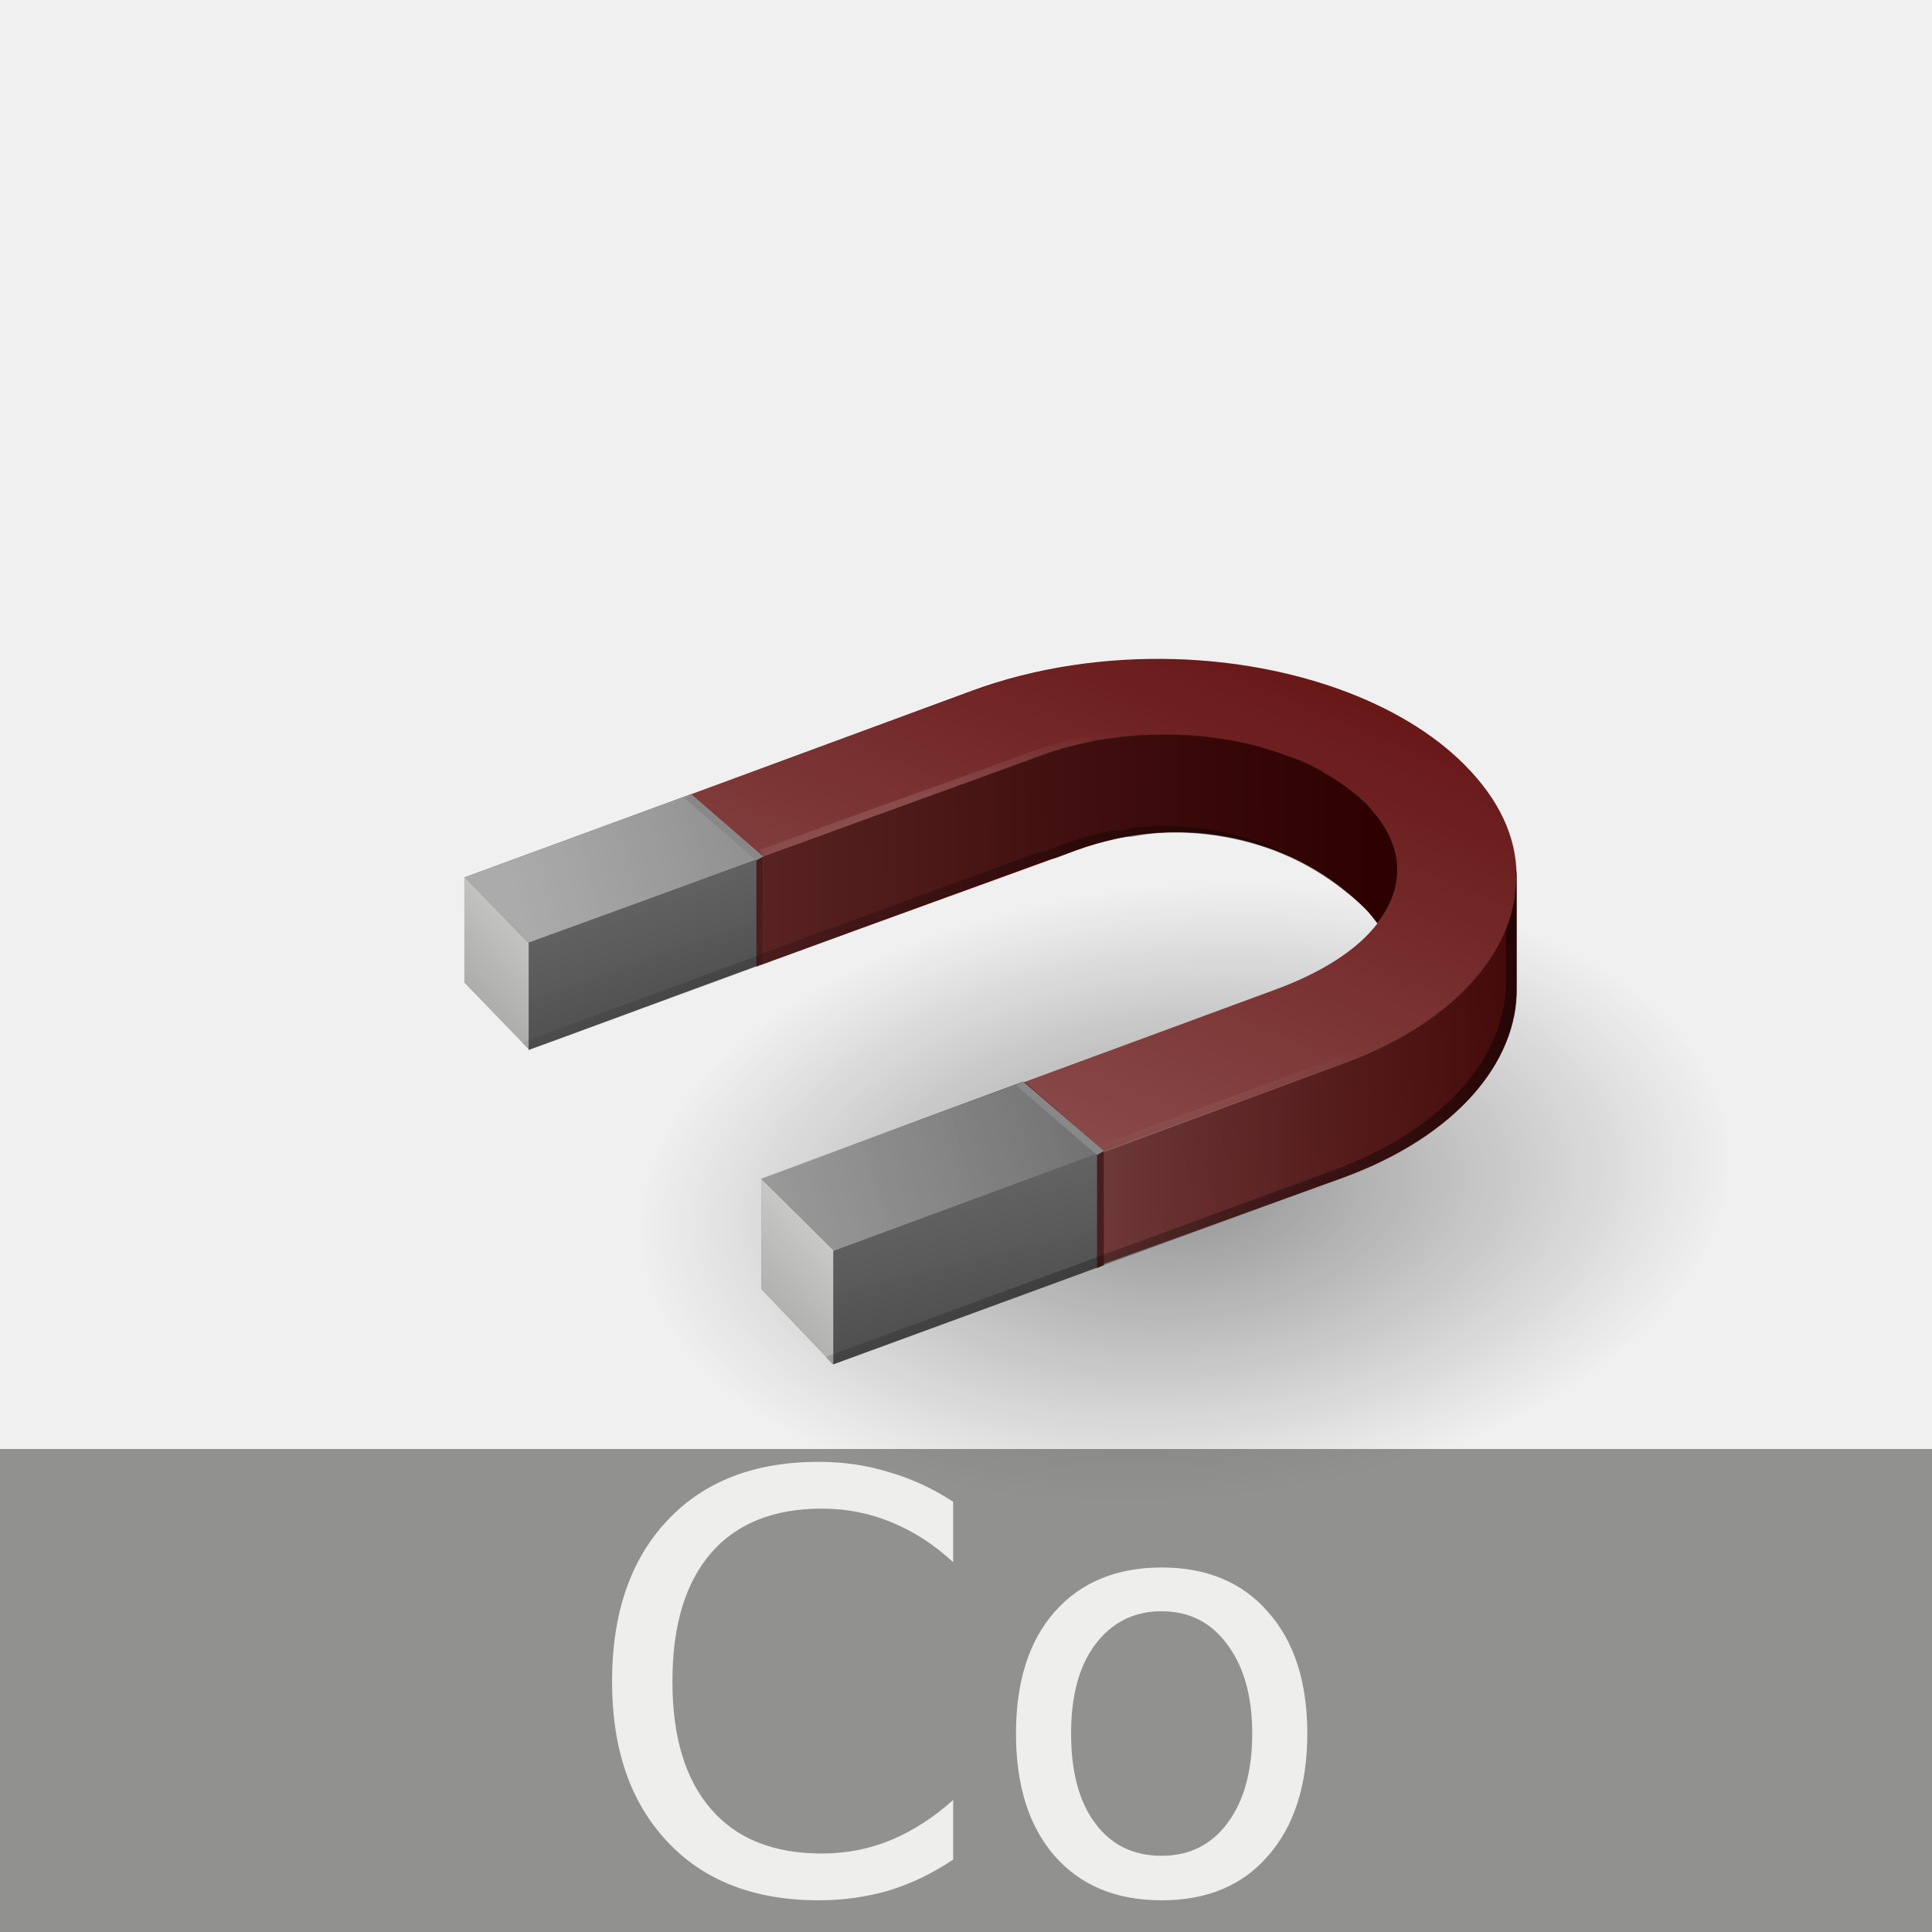
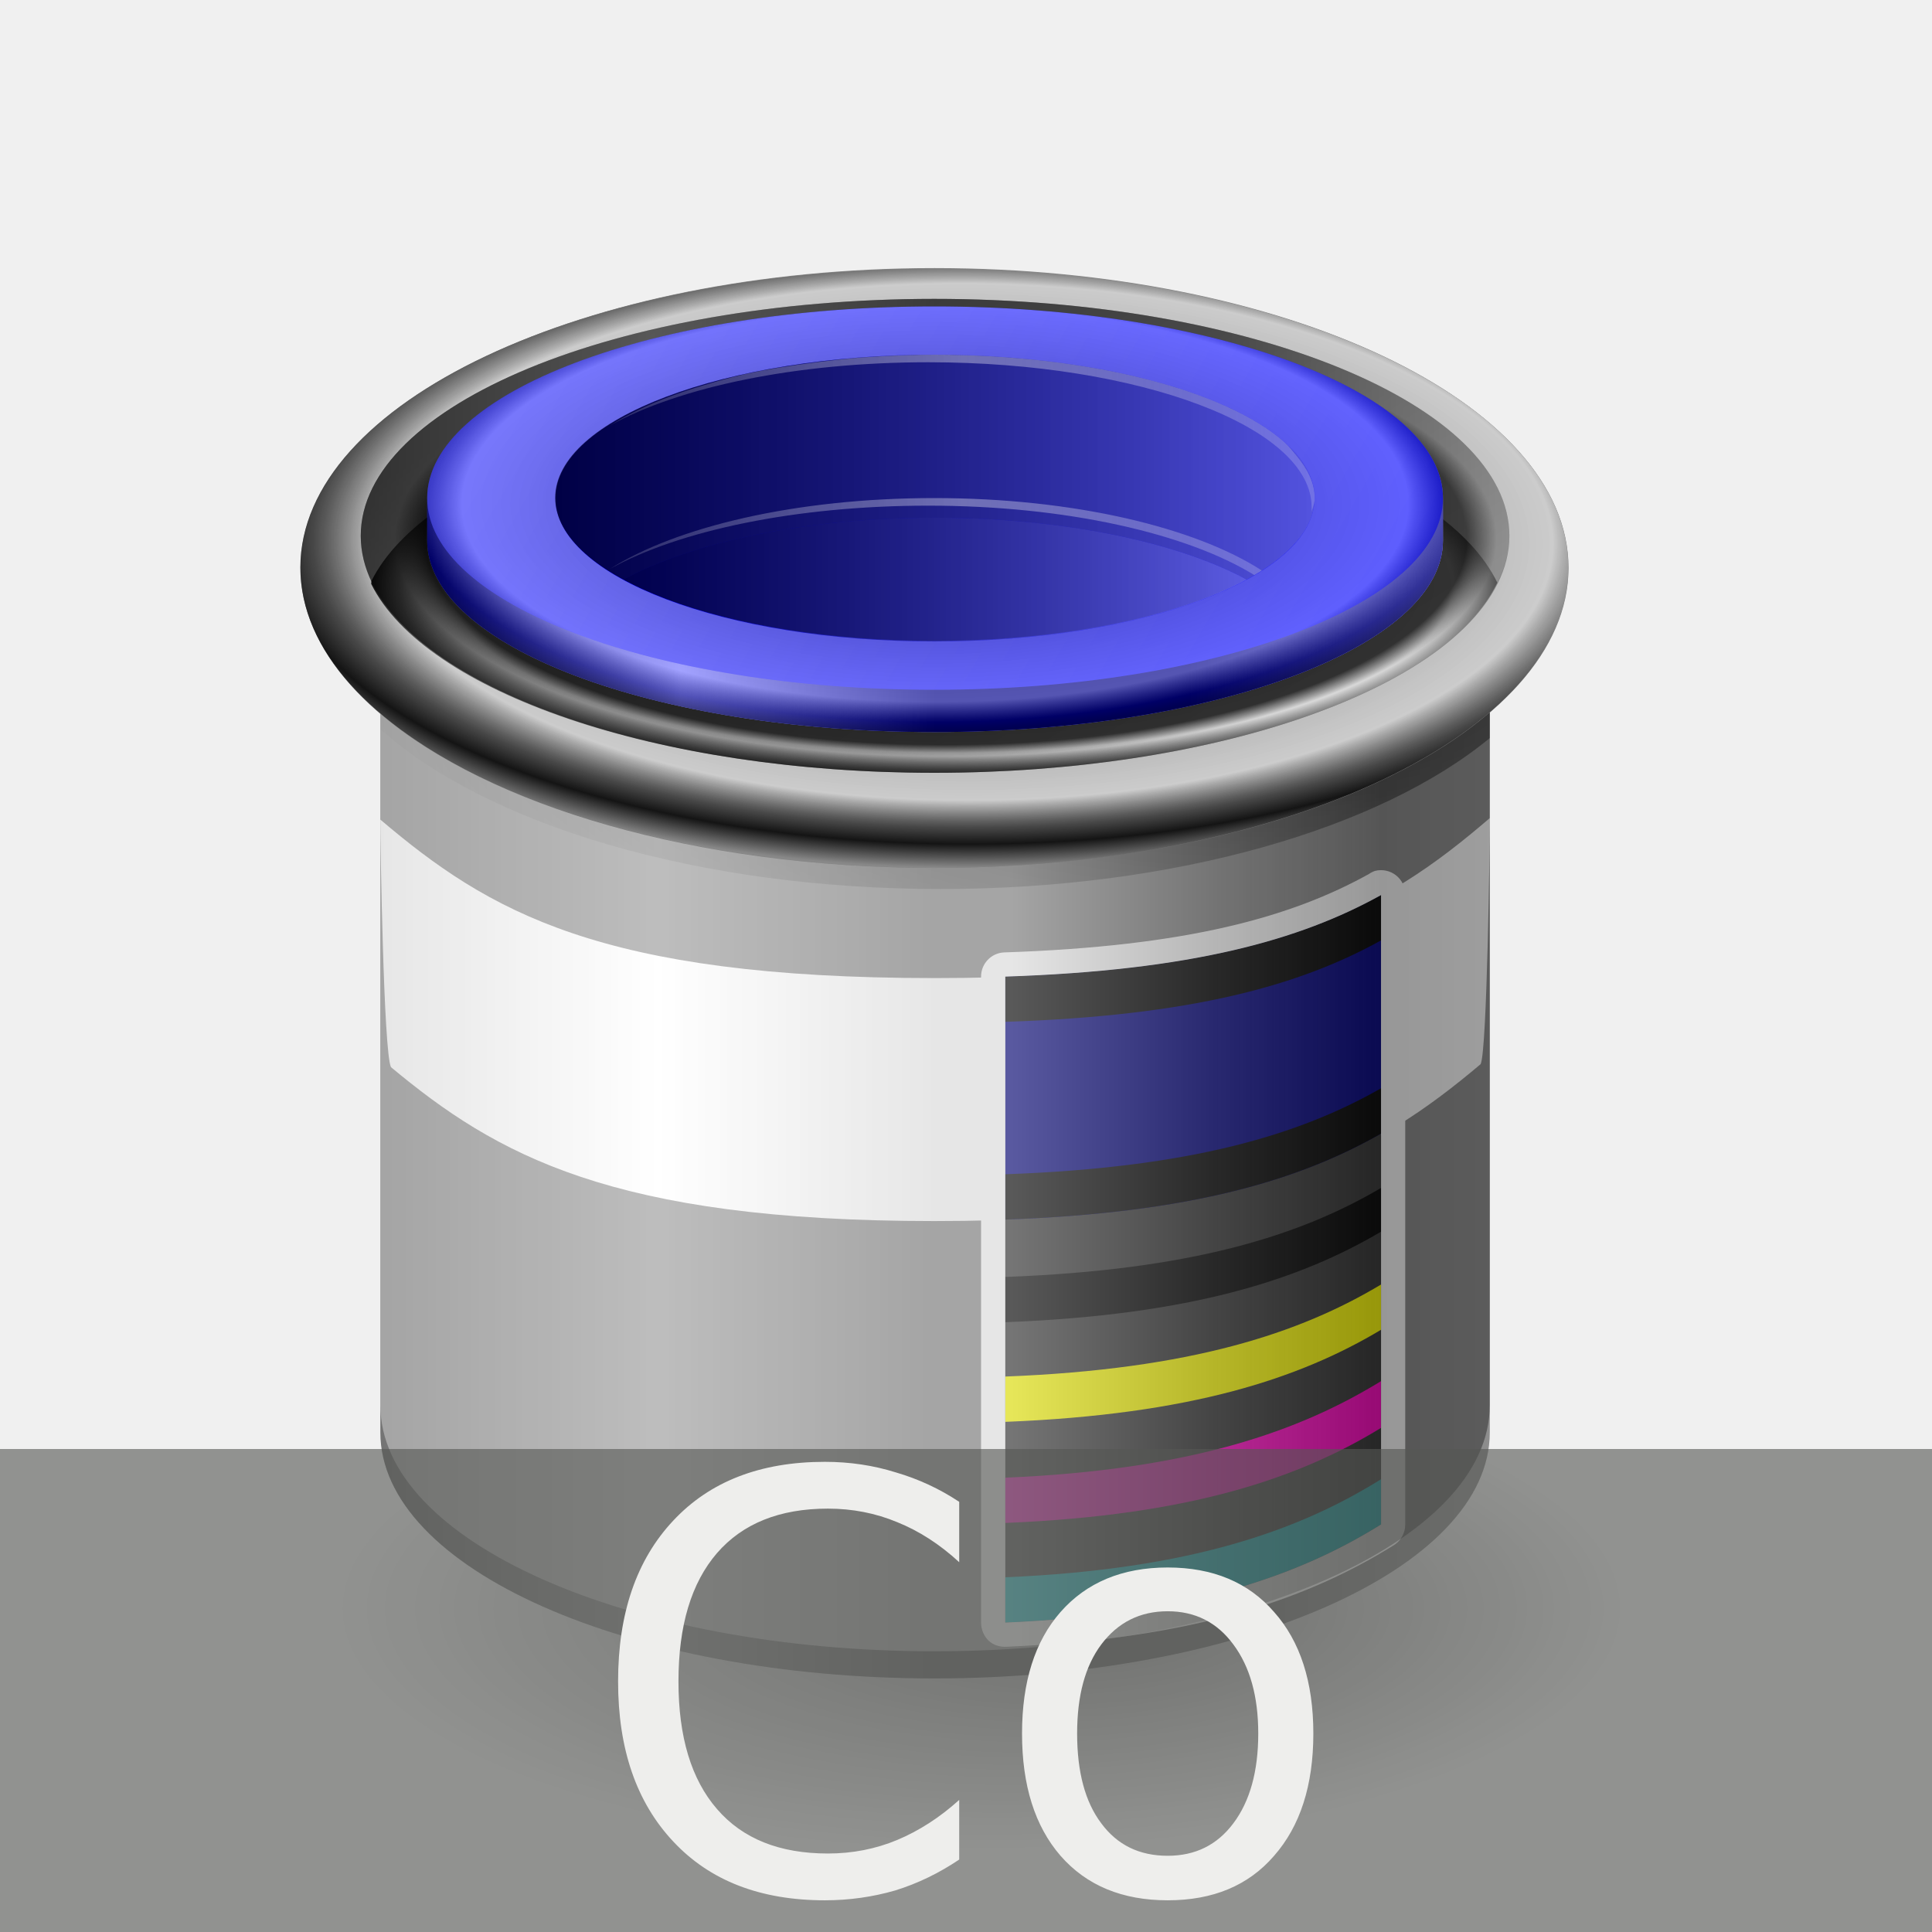
<svg xmlns="http://www.w3.org/2000/svg" xmlns:xlink="http://www.w3.org/1999/xlink" width="40" height="40" id="svg2193" version="1.0">
  <defs id="defs2195">
-     <linearGradient id="linearGradient3262">
-       <stop style="stop-color:#ffffff;stop-opacity:1;" offset="0" id="stop3264" />
-       <stop style="stop-color:#ffffff;stop-opacity:0;" offset="1" id="stop3266" />
+     <linearGradient id="linearGradient3650">
+       <stop id="stop3652" offset="0" style="stop-color:#000000;stop-opacity:1;" />
+       <stop style="stop-color:#000000;stop-opacity:1;" offset="0.946" id="stop3656" />
+       <stop id="stop3654" offset="1" style="stop-color:#000000;stop-opacity:0;" />
+     </linearGradient>
+     <linearGradient id="linearGradient3608">
+       <stop id="stop3610" offset="0" style="stop-color:#000000;stop-opacity:1;" />
+       <stop id="stop3612" offset="1" style="stop-color:#ffffff;stop-opacity:1;" />
+     </linearGradient>
+     <linearGradient id="linearGradient3530">
+       <stop style="stop-color:#000000;stop-opacity:1;" offset="0" id="stop3532" />
+       <stop id="stop3534" offset="0.793" style="stop-color:#ffffff;stop-opacity:0.667;" />
+       <stop id="stop3536" offset="0.874" style="stop-color:#000000;stop-opacity:0.538;" />
+       <stop style="stop-color:#000000;stop-opacity:1;" offset="0.927" id="stop3538" />
+       <stop style="stop-color:#000000;stop-opacity:0;" offset="1" id="stop3540" />
+     </linearGradient>
+     <linearGradient id="linearGradient3501">
+       <stop style="stop-color:#000000;stop-opacity:1;" offset="0" id="stop3503" />
+       <stop style="stop-color:#000000;stop-opacity:0;" offset="1" id="stop3505" />
+     </linearGradient>
+     <linearGradient id="linearGradient3910">
+       <stop style="stop-color:#ffffff;stop-opacity:0.461;" offset="0" id="stop3912" />
+       <stop id="stop3918" offset="0.5" style="stop-color:#ffffff;stop-opacity:1;" />
+       <stop style="stop-color:#ffffff;stop-opacity:0.506;" offset="1" id="stop3914" />
+     </linearGradient>
+     <linearGradient id="linearGradient3827">
+       <stop style="stop-color:#000000;stop-opacity:1;" offset="0" id="stop3829" />
+       <stop id="stop3839" offset="0.25" style="stop-color:#ffffff;stop-opacity:1;" />
+       <stop id="stop3835" offset="0.5" style="stop-color:#000000;stop-opacity:1;" />
+       <stop style="stop-color:#000000;stop-opacity:1;" offset="0.75" id="stop3837" />
+       <stop style="stop-color:#a6a6a6;stop-opacity:1;" offset="1" id="stop3831" />
    </linearGradient>
    <linearGradient id="linearGradient3239">
-       <stop style="stop-color:#eeeeec;stop-opacity:1;" offset="0" id="stop3241" />
-       <stop style="stop-color:#eeeeec;stop-opacity:0;" offset="1" id="stop3243" />
-     </linearGradient>
-     <linearGradient id="linearGradient3220">
-       <stop id="stop3222" offset="0" style="stop-color:#000000;stop-opacity:1;" />
-       <stop id="stop3224" offset="1" style="stop-color:#e3e3e3;stop-opacity:0.812;" />
+       <stop offset="0" style="stop-color:#eeeeec;stop-opacity:1;" id="stop3241" />
+       <stop offset="1" style="stop-color:#eeeeec;stop-opacity:0;" id="stop3243" />
    </linearGradient>
    <linearGradient id="linearGradient3291">
-       <stop id="stop3293" offset="0" style="stop-color:#000000;stop-opacity:1;" />
-       <stop id="stop3295" offset="1" style="stop-color:#000000;stop-opacity:0;" />
+       <stop offset="0" style="stop-color:#000000;stop-opacity:1;" id="stop3293" />
+       <stop offset="1" style="stop-color:#000000;stop-opacity:0;" id="stop3295" />
    </linearGradient>
-     <radialGradient xlink:href="#linearGradient3291" id="radialGradient2595" gradientUnits="userSpaceOnUse" gradientTransform="matrix(1,0,0,0.197802,0,92.82166)" cx="63.912" cy="115.709" fx="63.912" fy="115.709" r="63.912" />
-     <linearGradient xlink:href="#linearGradient3262" id="linearGradient2282" gradientUnits="userSpaceOnUse" gradientTransform="matrix(0.6760953,0,0,0.5457616,6.380103,12.55698)" x1="22.561" y1="23.331" x2="40.262" y2="23.331" />
-     <linearGradient xlink:href="#linearGradient3262" id="linearGradient2289" gradientUnits="userSpaceOnUse" gradientTransform="matrix(0.6760953,0,0,0.5457616,6.380103,12.55698)" x1="6.75" y1="10.825" x2="33.355" y2="10.825" />
-     <linearGradient xlink:href="#linearGradient3262" id="linearGradient3268" x1="30.031" y1="22.531" x2="18.649" y2="-4.494" gradientUnits="userSpaceOnUse" gradientTransform="matrix(-0.6448349,0,0,0.6569763,33.67516,9.049665)" />
-     <linearGradient xlink:href="#linearGradient3291" id="linearGradient3272" gradientUnits="userSpaceOnUse" gradientTransform="matrix(0.6760953,0,0,0.5457616,6.380103,12.55698)" x1="33.351" y1="8.662" x2="-6.475" y2="9.201" />
-     <linearGradient xlink:href="#linearGradient3291" id="linearGradient3276" gradientUnits="userSpaceOnUse" gradientTransform="matrix(0.6760953,0,0,0.5457616,6.380103,12.55698)" x1="37.004" y1="16.913" x2="4.533" y2="25.966" />
-     <linearGradient xlink:href="#linearGradient3220" id="linearGradient3284" x1="20.191" y1="28.816" x2="21.63" y2="22.904" gradientUnits="userSpaceOnUse" gradientTransform="matrix(-0.6448349,0,0,0.6569763,33.67516,9.049665)" />
-     <linearGradient xlink:href="#linearGradient3220" id="linearGradient4261" x1="-2.071" y1="14.997" x2="32.748" y2="25" gradientUnits="userSpaceOnUse" gradientTransform="matrix(-0.6448349,0,0,0.6569763,33.67516,9.049665)" />
-     <linearGradient xlink:href="#linearGradient3220" id="linearGradient4269" x1="31.135" y1="19.305" x2="32.991" y2="13.892" gradientUnits="userSpaceOnUse" gradientTransform="matrix(-0.6448349,0,0,0.6569763,33.67516,9.049665)" />
-     <linearGradient xlink:href="#linearGradient3239" id="linearGradient4277" x1="28.7" y1="19.85" x2="38.841" y2="29.219" gradientUnits="userSpaceOnUse" gradientTransform="matrix(-0.6448349,0,0,0.6569763,33.67516,9.049665)" />
-     <radialGradient xlink:href="#linearGradient3239" id="radialGradient3260" cx="21.617" cy="17.06" fx="21.617" fy="17.06" r="8.549" gradientTransform="matrix(0.915945,0,0,0.5141381,1.72394,10.69697)" gradientUnits="userSpaceOnUse" />
-     <linearGradient xlink:href="#linearGradient3291" id="linearGradient3332" x1="33.593" y1="13.547" x2="7.491" y2="22.563" gradientUnits="userSpaceOnUse" gradientTransform="matrix(0.915945,0,0,0.8678679,1.72394,4.662188)" />
+     <radialGradient xlink:href="#linearGradient3291" id="radialGradient4172" gradientUnits="userSpaceOnUse" gradientTransform="matrix(1,0,0,0.197802,0,92.82166)" cx="63.912" cy="115.709" fx="75.858" fy="115.709" r="63.912" />
+     <radialGradient xlink:href="#linearGradient3530" id="radialGradient3762" cx="19.909" cy="8.702" fx="19.909" fy="8.702" r="13.125" gradientTransform="matrix(1.171911,5.2094446e-3,-2.2861486e-3,0.5142895,-3.352628,6.639546)" gradientUnits="userSpaceOnUse" />
+     <radialGradient xlink:href="#linearGradient3530" id="radialGradient3770" cx="19.673" cy="10.181" fx="19.673" fy="10.181" r="11.658" gradientTransform="matrix(1.125506,0,0,0.3761439,-2.441532,8.277552)" gradientUnits="userSpaceOnUse" />
+     <linearGradient xlink:href="#linearGradient3827" id="linearGradient3778" x1="7.469" y1="7.125" x2="31.25" y2="7.125" gradientUnits="userSpaceOnUse" gradientTransform="translate(0,2)" />
+     <linearGradient xlink:href="#linearGradient3608" id="linearGradient3786" x1="11.5" y1="7.672" x2="33.219" y2="7.672" gradientUnits="userSpaceOnUse" gradientTransform="translate(0,2)" />
+     <linearGradient xlink:href="#linearGradient3608" id="linearGradient3794" x1="12.906" y1="10" x2="28.45" y2="10" gradientUnits="userSpaceOnUse" gradientTransform="translate(0,2)" />
+     <radialGradient xlink:href="#linearGradient3530" id="radialGradient3815" cx="19.359" cy="8.106" fx="19.359" fy="8.106" r="10.516" gradientTransform="matrix(1.174502,-3.3452934e-8,2.3934805e-8,0.491227,-3.378249,6.451764)" gradientUnits="userSpaceOnUse" />
+     <linearGradient xlink:href="#linearGradient3827" id="linearGradient3825" x1="8.844" y1="10.734" x2="29.875" y2="10.734" gradientUnits="userSpaceOnUse" gradientTransform="translate(0,2)" />
+     <linearGradient xlink:href="#linearGradient3910" id="linearGradient3885" x1="12.625" y1="7.625" x2="27.219" y2="7.625" gradientUnits="userSpaceOnUse" gradientTransform="translate(0,2)" />
+     <linearGradient xlink:href="#linearGradient3239" id="linearGradient3887" gradientUnits="userSpaceOnUse" x1="9.223" y1="0.909" x2="33.102" y2="14.83" gradientTransform="translate(0,2)" />
+     <radialGradient xlink:href="#linearGradient3501" id="radialGradient3903" cx="23.746" cy="9.491" fx="23.746" fy="9.491" r="11.484" gradientTransform="matrix(1.696599,0,0,0.6816328,-14.0779,7.527129)" gradientUnits="userSpaceOnUse" />
+     <linearGradient xlink:href="#linearGradient3827" id="linearGradient3934" gradientUnits="userSpaceOnUse" x1="7.875" y1="18.656" x2="30.844" y2="18.656" gradientTransform="translate(0,2)" />
+     <linearGradient xlink:href="#linearGradient3291" id="linearGradient3614" x1="11.494" y1="8.306" x2="27.205" y2="8.306" gradientUnits="userSpaceOnUse" gradientTransform="translate(0,2)" />
+     <radialGradient xlink:href="#linearGradient3650" id="radialGradient3661" gradientUnits="userSpaceOnUse" gradientTransform="matrix(0.9586298,0,0,0.3786112,0.8000455,7.621556)" cx="19.591" cy="9.338" fx="19.591" fy="9.338" r="11.895" />
+     <linearGradient xlink:href="#linearGradient3501" id="linearGradient3667" x1="14.001" y1="4.188" x2="21.272" y2="15.895" gradientUnits="userSpaceOnUse" gradientTransform="translate(0,2)" />
+     <linearGradient xlink:href="#linearGradient3608" id="linearGradient3807" x1="28.612" y1="24.596" x2="20.936" y2="24.596" gradientUnits="userSpaceOnUse" gradientTransform="translate(0,2)" />
+     <linearGradient xlink:href="#linearGradient3827" id="linearGradient3759" x1="30.9" y1="28.714" x2="7.875" y2="28.714" gradientUnits="userSpaceOnUse" gradientTransform="translate(0,12)" />
  </defs>
  <g id="layer1">
-     <path transform="matrix(0.1762777,-1.4444241e-3,-8.6186783e-2,0.5093298,23.23103,-34.12727)" d="M 127.824 115.709 A 63.912 12.642 0 1 1  0,115.709 A 63.912 12.642 0 1 1  127.824 115.709 z" id="path2593" style="opacity:0.381;fill:url(#radialGradient2595);fill-opacity:1;fill-rule:nonzero;stroke:none;stroke-width:0;stroke-linecap:round;stroke-linejoin:round;stroke-miterlimit:4;stroke-dasharray:none;stroke-dashoffset:4;stroke-opacity:1" />
-     <path style="fill:#590000;fill-opacity:1;fill-rule:nonzero;stroke:none;stroke-width:1;stroke-linecap:round;stroke-linejoin:round;stroke-miterlimit:4;stroke-dasharray:none;stroke-opacity:1" d="M 24.335,13.647 C 26.718,13.718 29.001,14.505 30.324,15.836 C 31.042,16.558 31.394,17.329 31.398,18.118 L 31.398,20.447 C 31.422,21.994 30.143,23.528 27.809,24.382 C 27.628,24.449 20.286,27.101 22.804,26.175 L 22.804,24.01 L 22.758,23.963 L 22.758,23.823 L 21.112,22.426 C 21.141,22.415 21.152,22.413 21.181,22.403 L 21.204,22.403 C 23.425,21.588 25.634,20.771 26.392,20.493 C 27.358,20.14 28.1,19.667 28.518,19.119 C 28.445,19.022 28.36,18.91 28.267,18.816 C 26.871,17.412 24.592,16.759 22.278,17.606 C 21.287,17.968 18.188,19.086 15.809,19.958 C 15.765,19.974 15.784,19.965 15.741,19.981 L 15.741,17.908 L 15.718,17.885 L 15.718,17.745 L 14.255,16.464 L 20.129,14.299 C 21.444,13.815 22.905,13.604 24.335,13.647 z " id="path2245" />
-     <path style="fill:#555555;fill-opacity:1;fill-rule:nonzero;stroke:none;stroke-width:1;stroke-linecap:round;stroke-linejoin:round;stroke-miterlimit:4;stroke-dasharray:none;stroke-opacity:1" d="M 14.31,16.441 L 15.801,17.734 L 15.801,19.951 C 13.798,20.685 11.778,21.437 10.945,21.738 L 10.945,21.717 L 9.615,20.341 L 9.615,18.165 L 14.31,16.441 z M 21.181,22.394 L 22.854,23.832 L 22.854,26.193 C 20.085,27.21 17.252,28.246 17.252,28.246 L 15.761,26.685 L 15.761,24.406 C 16.553,24.117 18.861,23.246 21.181,22.394 z " id="path2267" />
-     <rect style="opacity:0.612;fill:#555753;fill-opacity:1;fill-rule:nonzero;stroke:none;stroke-width:0.7;stroke-linecap:round;stroke-linejoin:miter;stroke-miterlimit:4;stroke-dasharray:none;stroke-opacity:1" id="rect1951" width="40.002" height="10.005" x="-0.002" y="30" />
-     <text xml:space="preserve" style="font-size:12px;font-style:normal;font-weight:normal;fill:#eeeeec;fill-opacity:1;stroke:none;stroke-width:1px;stroke-linecap:butt;stroke-linejoin:miter;stroke-opacity:1;font-family:Bitstream Vera Sans" x="12" y="39.168" id="text2840">
-       <tspan id="tspan2842" x="12" y="39.168">Co</tspan>
+     <path transform="matrix(0.2097573,0,0,0.39775,6.877569,-12.72316)" d="M 127.824,115.709 A 63.912,12.642 0 1 1 0,115.709 A 63.912,12.642 0 1 1 127.824,115.709 z" id="path4170" style="opacity:0.381;fill:url(#radialGradient4172);fill-opacity:1;fill-rule:nonzero;stroke:none;stroke-width:0;stroke-linecap:round;stroke-linejoin:round;stroke-miterlimit:4;stroke-dasharray:none;stroke-dashoffset:4;stroke-opacity:1" />
+     <path style="opacity:1;fill:#888888;fill-opacity:1;fill-rule:nonzero;stroke:none;stroke-width:1;stroke-linecap:round;stroke-linejoin:round;stroke-miterlimit:4;stroke-opacity:1" d="M 19.344,5.562 C 12.099,5.562 6.219,8.324 6.219,11.75 C 6.219,12.843 6.824,13.889 7.875,14.781 C 7.875,19.645 7.875,28.57 7.875,29.656 C 7.875,32.473 13.006,34.75 19.344,34.75 C 25.682,34.75 30.844,32.473 30.844,29.656 C 30.844,28.567 30.844,19.601 30.844,14.75 C 31.875,13.864 32.469,12.832 32.469,11.75 C 32.469,8.324 26.589,5.562 19.344,5.562 z" id="path3926" />
+     <path style="opacity:1;fill:#ffffff;fill-opacity:1;fill-rule:nonzero;stroke:none;stroke-width:1;stroke-linecap:round;stroke-linejoin:round;stroke-miterlimit:4;stroke-opacity:1" d="M 30.844,16.938 C 28.611,18.857 26.257,20.25 19.344,20.25 C 12.43,20.25 10.117,18.873 7.875,16.969 C 7.875,21.833 7.875,17.094 7.875,17.094 C 7.875,17.446 7.941,21.767 8.094,22.094 C 10.271,23.905 12.659,25.281 19.344,25.281 C 26.064,25.281 28.476,23.872 30.656,22.031 C 30.791,21.724 30.844,17.423 30.844,17.094 C 30.844,17.094 30.844,21.788 30.844,16.938 z" id="path3682" />
+     <path style="opacity:1;fill:#323232;fill-opacity:1;fill-rule:nonzero;stroke:none;stroke-width:1;stroke-linecap:round;stroke-linejoin:round;stroke-miterlimit:4;stroke-opacity:1" d="M 28.594,18.531 C 26.911,19.466 24.666,20.092 20.812,20.219 L 20.812,33.594 C 24.663,33.428 26.911,32.61 28.594,31.562 L 28.594,18.531 z" id="path3771" />
+     <path style="opacity:1;fill:#000080;fill-opacity:1;fill-rule:nonzero;stroke:none;stroke-width:1;stroke-linecap:round;stroke-linejoin:round;stroke-miterlimit:4;stroke-opacity:1" d="M 28.594,18.531 C 26.911,19.466 24.666,20.092 20.812,20.219 L 20.812,25.25 C 24.667,25.112 26.91,24.429 28.594,23.469 L 28.594,18.531 z" id="path3676" />
+     <path style="opacity:1;fill:#000000;fill-opacity:1;fill-rule:nonzero;stroke:none;stroke-width:1;stroke-linecap:round;stroke-linejoin:round;stroke-miterlimit:4;stroke-opacity:1" d="M 28.594,18.531 C 26.911,19.466 24.666,20.092 20.812,20.219 L 20.812,21.156 C 24.666,21.03 26.911,20.404 28.594,19.469 L 28.594,18.531 z" id="path3769" />
+     <path style="opacity:1;fill:#000000;fill-opacity:1;fill-rule:nonzero;stroke:none;stroke-width:1;stroke-linecap:round;stroke-linejoin:round;stroke-miterlimit:4;stroke-opacity:1" d="M 28.594,22.531 C 26.91,23.492 24.67,24.174 20.812,24.312 L 20.812,25.25 C 24.667,25.112 26.91,24.429 28.594,23.469 L 28.594,22.531 z" id="path3767" />
+     <path style="opacity:1;fill:#000000;fill-opacity:1;fill-rule:nonzero;stroke:none;stroke-width:1;stroke-linecap:round;stroke-linejoin:round;stroke-miterlimit:4;stroke-opacity:1" d="M 28.594,24.594 C 26.911,25.586 24.666,26.294 20.812,26.438 L 20.812,27.375 C 24.667,27.226 26.91,26.493 28.594,25.5 L 28.594,24.594 z" id="path3765" />
+     <path style="opacity:1;fill:#ffff00;fill-opacity:1;fill-rule:nonzero;stroke:none;stroke-width:1;stroke-linecap:round;stroke-linejoin:round;stroke-miterlimit:4;stroke-opacity:1" d="M 28.594,26.594 C 26.911,27.602 24.666,28.349 20.812,28.5 L 20.812,29.438 C 24.663,29.286 26.911,28.538 28.594,27.531 L 28.594,26.594 z" id="path3763" />
+     <path style="opacity:1;fill:#ff00bf;fill-opacity:1;fill-rule:nonzero;stroke:none;stroke-width:1;stroke-linecap:round;stroke-linejoin:round;stroke-miterlimit:4;stroke-opacity:1" d="M 28.594,28.594 C 26.91,29.628 24.669,30.431 20.812,30.594 L 20.812,31.531 C 24.663,31.373 26.911,30.594 28.594,29.562 L 28.594,28.594 z" id="path3761" />
+     <path style="opacity:1;fill:#00c4cc;fill-opacity:1;fill-rule:nonzero;stroke:none;stroke-width:1;stroke-linecap:round;stroke-linejoin:round;stroke-miterlimit:4;stroke-opacity:1" d="M 28.594,30.625 C 26.91,31.676 24.669,32.491 20.812,32.656 L 20.812,33.594 C 24.663,33.428 26.911,32.61 28.594,31.562 L 28.594,30.625 z" id="path3670" />
+     <g style="opacity:1;fill:#888888" id="g3713" transform="matrix(1.143172,0,0,1.433539,-2.770286,-0.982296)">
+       <path style="opacity:1;fill:#888888;fill-opacity:1;fill-rule:nonzero;stroke:none;stroke-width:1;stroke-linecap:round;stroke-linejoin:round;stroke-miterlimit:4;stroke-opacity:1" d="M 30.831,8.886 C 30.831,11.276 25.687,13.215 19.349,13.215 C 13.012,13.215 7.868,11.276 7.868,8.886 C 7.868,6.497 13.012,4.557 19.349,4.557 C 25.687,4.557 30.831,6.497 30.831,8.886 z" id="path3715" />
+     </g>
+     <path style="opacity:0.85;fill:url(#radialGradient3762);fill-opacity:1;fill-rule:nonzero;stroke:none;stroke-width:1;stroke-linecap:round;stroke-linejoin:round;stroke-miterlimit:4;stroke-opacity:1" d="M 19.344,5.562 C 12.099,5.562 6.219,8.324 6.219,11.75 C 6.219,15.176 12.099,17.969 19.344,17.969 C 26.589,17.969 32.469,15.176 32.469,11.75 C 32.469,8.324 26.589,5.562 19.344,5.562 z M 19.344,6.188 C 25.91,6.187 31.25,8.386 31.25,11.094 C 31.25,13.802 25.91,16 19.344,16 C 12.778,16 7.469,13.802 7.469,11.094 C 7.469,8.386 12.778,6.188 19.344,6.188 z" id="path3704" />
+     <path style="opacity:1;fill:url(#radialGradient3770);fill-opacity:1;fill-rule:nonzero;stroke:none;stroke-width:1;stroke-linecap:round;stroke-linejoin:round;stroke-miterlimit:4;stroke-opacity:1" d="M 19.344,8.125 C 13.599,8.125 8.797,9.796 7.688,12.031 C 7.696,12.05 7.678,12.076 7.688,12.094 C 8.797,14.329 13.599,16 19.344,16 C 25.111,16 29.915,14.311 31,12.062 C 29.915,9.814 25.111,8.125 19.344,8.125 z" id="path3730" />
+     <path style="opacity:0.631;fill:url(#radialGradient3903);fill-opacity:1;fill-rule:nonzero;stroke:none;stroke-width:1;stroke-linecap:round;stroke-linejoin:round;stroke-miterlimit:4;stroke-opacity:1" d="M 7.875,14.75 C 7.875,14.862 7.875,14.976 7.875,15.094 C 10.068,17.065 14.43,18.406 19.469,18.406 C 24.34,18.406 28.579,17.15 30.844,15.281 C 30.844,15.095 30.844,14.923 30.844,14.75 C 28.611,16.673 24.301,17.969 19.344,17.969 C 14.396,17.969 10.102,16.67 7.875,14.75 z" id="path3891" />
+     <path style="opacity:0.764;fill:url(#radialGradient3661);fill-opacity:1;fill-rule:nonzero;stroke:none;stroke-width:1;stroke-linecap:round;stroke-linejoin:round;stroke-miterlimit:4;stroke-opacity:1" d="M 19.344,6.188 C 12.778,6.188 7.469,8.386 7.469,11.094 C 7.469,13.802 12.778,16 19.344,16 C 25.91,16 31.25,13.802 31.25,11.094 C 31.25,8.386 25.91,6.188 19.344,6.188 z M 19.344,6.344 C 25.148,6.344 29.875,8.124 29.875,10.312 C 29.875,10.459 29.875,11.042 29.875,11.188 C 29.875,13.376 25.148,15.156 19.344,15.156 C 13.54,15.156 8.844,13.376 8.844,11.188 C 8.844,11.042 8.844,10.458 8.844,10.312 C 8.844,8.124 13.54,6.344 19.344,6.344 z" id="path3827" />
+     <path style="opacity:0.285;fill:url(#linearGradient3778);fill-opacity:1;fill-rule:nonzero;stroke:none;stroke-width:1;stroke-linecap:round;stroke-linejoin:round;stroke-miterlimit:4;stroke-opacity:1" d="M 19.344,6.188 C 12.778,6.188 7.469,8.386 7.469,11.094 C 7.469,11.413 7.546,11.729 7.688,12.031 C 8.797,9.796 13.599,8.125 19.344,8.125 C 25.111,8.125 29.915,9.814 31,12.062 C 31.15,11.751 31.25,11.423 31.25,11.094 C 31.25,8.386 25.91,6.187 19.344,6.188 z" id="path3724" />
+     <path style="opacity:1;fill:#0000ff;fill-opacity:1;fill-rule:nonzero;stroke:none;stroke-width:1;stroke-linecap:round;stroke-linejoin:round;stroke-miterlimit:4;stroke-opacity:1" d="M 19.344,6.344 C 13.54,6.344 8.844,8.124 8.844,10.312 C 8.844,10.458 8.844,11.042 8.844,11.188 C 8.844,13.376 13.54,15.156 19.344,15.156 C 25.148,15.156 29.875,13.376 29.875,11.188 C 29.875,11.042 29.875,10.459 29.875,10.312 C 29.875,8.124 25.148,6.344 19.344,6.344 z" id="path3636" />
+     <path style="opacity:0.45;fill:url(#linearGradient3825);fill-opacity:1;fill-rule:nonzero;stroke:none;stroke-width:1;stroke-linecap:round;stroke-linejoin:round;stroke-miterlimit:4;stroke-opacity:1" d="M 8.844,10.312 C 8.844,10.458 8.844,11.042 8.844,11.188 C 8.844,13.376 13.54,15.156 19.344,15.156 C 25.148,15.156 29.875,13.376 29.875,11.188 C 29.875,11.042 29.875,10.459 29.875,10.312 C 29.875,12.501 25.148,14.281 19.344,14.281 C 13.54,14.281 8.844,12.501 8.844,10.312 z" id="path3644" />
+     <path style="opacity:0.25;fill:url(#linearGradient3887);fill-opacity:1;fill-rule:nonzero;stroke:none;stroke-width:1;stroke-linecap:round;stroke-linejoin:round;stroke-miterlimit:4;stroke-opacity:1" d="M 19.344,6.344 C 13.54,6.344 8.844,8.124 8.844,10.312 C 8.844,12.501 13.54,14.281 19.344,14.281 C 25.148,14.281 29.875,12.501 29.875,10.312 C 29.875,8.124 25.148,6.344 19.344,6.344 z M 19.344,7.344 C 23.68,7.344 27.219,8.678 27.219,10.312 C 27.219,11.947 23.68,13.281 19.344,13.281 C 15.008,13.281 11.5,11.947 11.5,10.312 C 11.5,8.678 15.008,7.344 19.344,7.344 z" id="path3668" />
+     <path style="opacity:0.45;fill:url(#linearGradient3786);fill-opacity:1;fill-rule:nonzero;stroke:none;stroke-width:1;stroke-linecap:round;stroke-linejoin:round;stroke-miterlimit:4;stroke-opacity:1" d="M 19.344,7.344 C 15.008,7.344 11.5,8.678 11.5,10.312 C 11.5,10.939 12.024,11.521 12.906,12 C 14.325,11.23 16.67,10.719 19.344,10.719 C 22.018,10.719 24.394,11.229 25.812,12 C 26.694,11.521 27.219,10.939 27.219,10.312 C 27.219,8.678 23.68,7.344 19.344,7.344 z" id="path3654" />
+     <path style="opacity:0.45;fill:url(#linearGradient3794);fill-opacity:1;fill-rule:nonzero;stroke:none;stroke-width:1;stroke-linecap:round;stroke-linejoin:round;stroke-miterlimit:4;stroke-opacity:1" d="M 19.344,10.719 C 16.67,10.719 14.325,11.23 12.906,12 C 14.325,12.77 16.67,13.281 19.344,13.281 C 22.018,13.281 24.394,12.771 25.812,12 C 24.394,11.229 22.018,10.719 19.344,10.719 z" id="path3660" />
+     <path style="opacity:0.5;fill:url(#radialGradient3815);fill-opacity:1;fill-rule:nonzero;stroke:none;stroke-width:1;stroke-linecap:round;stroke-linejoin:round;stroke-miterlimit:4;stroke-opacity:1" d="M 19.344,6.344 C 13.54,6.344 8.844,8.124 8.844,10.312 C 8.844,10.458 8.844,11.042 8.844,11.188 C 8.844,13.376 13.54,15.156 19.344,15.156 C 25.148,15.156 29.875,13.376 29.875,11.188 C 29.875,11.042 29.875,10.459 29.875,10.312 C 29.875,8.124 25.148,6.344 19.344,6.344 z M 19.344,7.344 C 23.68,7.344 27.219,8.678 27.219,10.312 C 27.219,11.947 23.68,13.281 19.344,13.281 C 15.008,13.281 11.5,11.947 11.5,10.312 C 11.5,8.678 15.008,7.344 19.344,7.344 z" id="path3804" />
+     <path id="path3598" d="M 27.205,10.306 C 27.205,11.941 23.686,13.268 19.349,13.268 C 15.013,13.268 11.494,11.941 11.494,10.306 C 11.494,8.671 15.013,7.344 19.349,7.344 C 23.686,7.344 27.205,8.671 27.205,10.306 z" style="opacity:0.5;fill:url(#linearGradient3614);fill-opacity:1;fill-rule:nonzero;stroke:none;stroke-width:1;stroke-linecap:round;stroke-linejoin:round;stroke-miterlimit:4;stroke-opacity:1" />
+     <path style="opacity:0.35;fill:url(#linearGradient3885);fill-opacity:1;fill-rule:nonzero;stroke:none;stroke-width:1;stroke-linecap:round;stroke-linejoin:round;stroke-miterlimit:4;stroke-opacity:1" d="M 19.344,7.344 C 18.984,7.344 18.627,7.357 18.281,7.375 C 18.114,7.384 17.945,7.394 17.781,7.406 C 17.483,7.429 17.191,7.465 16.906,7.5 C 16.388,7.566 15.869,7.646 15.406,7.75 C 15.119,7.815 14.856,7.891 14.594,7.969 C 14.34,8.042 14.071,8.134 13.844,8.219 C 13.609,8.308 13.392,8.4 13.188,8.5 C 12.983,8.6 12.796,8.704 12.625,8.812 C 14.053,8.016 16.478,7.5 19.219,7.5 C 23.604,7.5 27.156,8.846 27.156,10.5 C 27.156,10.534 27.159,10.56 27.156,10.594 C 27.183,10.494 27.219,10.415 27.219,10.312 C 27.219,10.006 27.073,9.716 26.844,9.438 C 26.767,9.345 26.693,9.245 26.594,9.156 C 25.395,8.091 22.596,7.344 19.344,7.344 z M 19.344,10.312 C 16.467,10.312 13.994,10.911 12.625,11.781 C 14.053,10.984 16.478,10.469 19.219,10.469 C 22.082,10.469 24.573,11.047 25.969,11.906 C 26.025,11.873 26.072,11.847 26.125,11.812 C 24.76,10.927 22.247,10.312 19.344,10.312 z" id="path3870" />
+     <path id="path3663" d="M 19.344,6.188 C 12.778,6.188 7.469,8.386 7.469,11.094 C 7.469,13.802 12.778,16 19.344,16 C 25.91,16 31.25,13.802 31.25,11.094 C 31.25,8.386 25.91,6.188 19.344,6.188 z M 19.344,6.344 C 25.148,6.344 29.875,8.124 29.875,10.312 C 29.875,10.459 29.875,11.042 29.875,11.188 C 29.875,13.376 25.148,15.156 19.344,15.156 C 13.54,15.156 8.844,13.376 8.844,11.188 C 8.844,11.042 8.844,10.458 8.844,10.312 C 8.844,8.124 13.54,6.344 19.344,6.344 z" style="opacity:0.5;fill:url(#linearGradient3667);fill-opacity:1;fill-rule:nonzero;stroke:none;stroke-width:1;stroke-linecap:round;stroke-linejoin:round;stroke-miterlimit:4;stroke-opacity:1" />
+     <path style="opacity:1;fill:#ffffff;fill-opacity:1;fill-rule:nonzero;stroke:none;stroke-width:1;stroke-linecap:round;stroke-linejoin:round;stroke-miterlimit:4;stroke-opacity:1" d="M 28.469,18.031 C 28.424,18.046 28.382,18.067 28.344,18.094 C 26.743,18.983 24.587,19.593 20.781,19.719 C 20.517,19.735 20.312,19.954 20.312,20.219 L 20.312,33.594 C 20.312,33.732 20.368,33.874 20.469,33.969 C 20.569,34.063 20.706,34.102 20.844,34.094 C 24.757,33.925 27.091,33.092 28.844,32 C 29,31.91 29.095,31.743 29.094,31.562 L 29.094,18.531 C 29.099,18.374 29.029,18.223 28.906,18.125 C 28.783,18.027 28.621,17.992 28.469,18.031 z M 28.594,18.531 L 28.594,31.562 C 26.911,32.61 24.663,33.428 20.812,33.594 L 20.812,20.219 C 24.666,20.092 26.911,19.466 28.594,18.531 z" id="path3781" />
+     <path style="opacity:0.15;fill:url(#linearGradient3934);fill-opacity:1;fill-rule:nonzero;stroke:none;stroke-width:1;stroke-linecap:round;stroke-linejoin:round;stroke-miterlimit:4;stroke-opacity:1" d="M 30.844,14.75 C 28.611,16.669 24.301,17.969 19.344,17.969 C 14.411,17.969 10.117,16.685 7.875,14.781 C 7.875,19.645 7.875,28.57 7.875,29.656 C 7.875,32.473 13.006,34.75 19.344,34.75 C 25.682,34.75 30.844,32.473 30.844,29.656 C 30.844,28.567 30.844,19.601 30.844,14.75 z" id="path2760" />
+     <path style="opacity:0.35;fill:url(#linearGradient3807);fill-opacity:1;fill-rule:nonzero;stroke:none;stroke-width:1;stroke-linecap:round;stroke-linejoin:round;stroke-miterlimit:4;stroke-opacity:1" d="M 30.844,14.75 C 28.611,16.669 24.301,17.969 19.344,17.969 C 14.411,17.969 10.117,16.685 7.875,14.781 C 7.875,19.461 7.875,27.495 7.875,29.094 C 7.875,31.91 13.006,34.188 19.344,34.188 C 25.682,34.187 30.844,31.91 30.844,29.094 C 30.844,27.49 30.844,19.418 30.844,14.75 z" id="path3779" />
+     <rect height="10.005" x="-0.002" y="30" width="40.002" id="rect3604" style="opacity:0.612;fill:#555753;fill-opacity:1;fill-rule:nonzero;stroke:none;stroke-width:0.7;stroke-linecap:round;stroke-linejoin:miter;stroke-miterlimit:4;stroke-dasharray:none;stroke-opacity:1" />
+     <text x="12.125" y="39.168" id="text3598" style="font-size:12px;font-style:normal;font-weight:normal;fill:#eeeeec;fill-opacity:1;stroke:none;stroke-width:1px;stroke-linecap:butt;stroke-linejoin:miter;stroke-opacity:1;font-family:Bitstream Vera Sans" xml:space="preserve">
+       <tspan x="12.125" y="39.168" id="tspan3600">Co</tspan>
    </text>
-     <path style="opacity:0.85;fill:url(#linearGradient4277);fill-opacity:1;fill-rule:nonzero;stroke:none;stroke-width:1;stroke-linecap:round;stroke-linejoin:round;stroke-miterlimit:4;stroke-dasharray:none;stroke-opacity:1" d="M 9.615,18.165 L 10.945,19.52 L 10.945,21.717 L 9.615,20.341 L 9.615,18.165 z M 15.761,24.406 L 17.252,25.885 C 17.252,25.885 17.252,28.246 17.252,28.246 L 15.761,26.685 L 15.761,24.406 z " id="path4187" />
-     <path style="opacity:0.25;fill:url(#linearGradient2289);fill-opacity:1;fill-rule:nonzero;stroke:none;stroke-width:1;stroke-linecap:round;stroke-linejoin:round;stroke-miterlimit:4;stroke-dasharray:none;stroke-opacity:1" d="M 24.345,15.209 C 24.502,15.214 24.654,15.215 24.809,15.229 C 24.922,15.24 25.039,15.255 25.151,15.27 C 25.193,15.276 25.231,15.285 25.272,15.291 C 25.33,15.3 25.376,15.301 25.433,15.311 C 25.598,15.34 25.758,15.375 25.917,15.414 C 26.059,15.449 26.203,15.494 26.34,15.537 C 26.413,15.56 26.491,15.594 26.562,15.619 C 26.681,15.662 26.811,15.694 26.925,15.743 C 27.068,15.804 27.215,15.876 27.348,15.948 C 27.377,15.964 27.4,15.993 27.428,16.01 C 27.516,16.059 27.588,16.099 27.67,16.153 C 27.738,16.198 27.808,16.25 27.872,16.297 C 28.018,16.406 28.151,16.501 28.275,16.625 C 28.362,16.713 28.447,16.824 28.516,16.913 C 28.586,17.002 28.646,17.09 28.698,17.18 C 28.749,17.27 28.784,17.356 28.819,17.447 C 28.84,17.5 28.862,17.558 28.879,17.611 C 28.889,17.646 28.892,17.678 28.899,17.714 C 28.995,18.197 28.854,18.671 28.516,19.11 C 28.443,19.012 28.368,18.916 28.275,18.822 C 28.155,18.702 28.013,18.579 27.872,18.473 C 26.461,17.321 24.377,16.839 22.27,17.611 C 22.211,17.632 21.96,17.728 21.887,17.755 C 21.782,17.787 21.667,17.799 21.564,17.837 C 20.646,18.173 18.439,18.996 16.224,19.808 C 16.064,19.866 15.956,19.895 15.801,19.951 L 15.801,17.734 C 18.177,16.86 20.574,15.982 21.564,15.619 C 21.741,15.555 21.905,15.505 22.088,15.455 C 22.124,15.445 22.173,15.444 22.209,15.435 C 22.32,15.407 22.44,15.375 22.552,15.353 C 22.601,15.342 22.643,15.321 22.693,15.311 C 22.769,15.298 22.837,15.302 22.914,15.291 C 23.07,15.268 23.241,15.243 23.398,15.229 C 23.551,15.216 23.707,15.213 23.862,15.209 C 24.019,15.204 24.189,15.204 24.345,15.209 z " id="path4191" />
-     <path style="opacity:0.35;fill:url(#linearGradient3268);fill-opacity:1;fill-rule:nonzero;stroke:none;stroke-width:1;stroke-linecap:round;stroke-linejoin:round;stroke-miterlimit:4;stroke-dasharray:none;stroke-opacity:1" d="M 24.345,13.648 C 26.728,13.719 29.007,14.494 30.33,15.825 C 32.447,17.954 31.32,20.74 27.811,22.025 C 27.725,22.056 25.302,22.951 22.854,23.852 L 22.854,23.832 L 21.202,22.394 C 23.423,21.58 25.642,20.763 26.401,20.485 C 28.714,19.638 29.67,18.05 28.275,16.646 C 26.879,15.242 23.878,14.793 21.564,15.64 C 20.574,16.002 18.176,16.864 15.801,17.734 L 14.31,16.441 L 20.134,14.305 C 21.448,13.822 22.915,13.606 24.345,13.648 z " id="path4193" />
-     <path style="opacity:0.3;fill:url(#linearGradient2282);fill-opacity:1;fill-rule:nonzero;stroke:none;stroke-width:1;stroke-linecap:round;stroke-linejoin:round;stroke-miterlimit:4;stroke-dasharray:none;stroke-opacity:1" d="M 31.398,18.124 L 31.398,20.444 C 31.422,21.991 30.145,23.532 27.811,24.386 C 27.725,24.417 25.3,25.294 22.854,26.193 L 22.854,23.832 C 25.302,22.93 27.725,22.036 27.811,22.004 C 28.09,21.903 28.327,21.793 28.577,21.676 C 30.359,20.84 31.396,19.512 31.398,18.124 z " id="path4195" />
-     <path id="path4197" d="M 14.303,16.446 L 9.613,18.168 L 10.944,19.515 C 11.777,19.215 13.802,18.475 15.803,17.742 L 14.303,16.446 z M 21.191,22.398 C 18.87,23.249 16.545,24.109 15.753,24.399 L 17.253,25.9 C 17.253,25.9 20.091,24.85 22.86,23.83 L 21.191,22.398 z " style="opacity:0.75;fill:url(#linearGradient4261);fill-opacity:1;fill-rule:nonzero;stroke:none;stroke-width:1;stroke-linecap:round;stroke-linejoin:round;stroke-miterlimit:4;stroke-dasharray:none;stroke-opacity:1" />
-     <path id="path4201" d="M 22.86,23.83 C 20.093,24.85 17.261,25.894 17.261,25.894 L 17.261,28.248 C 17.261,28.248 20.091,27.201 22.86,26.184 L 22.86,23.83 z " style="opacity:0.15;fill:url(#linearGradient3284);fill-opacity:1;fill-rule:nonzero;stroke:none;stroke-width:1;stroke-linecap:round;stroke-linejoin:round;stroke-miterlimit:4;stroke-dasharray:none;stroke-opacity:1" />
-     <path id="path4199" d="M 15.803,17.742 C 13.8,18.475 11.777,19.215 10.944,19.515 L 10.944,21.733 C 11.777,21.432 13.8,20.693 15.803,19.959 L 15.803,17.742 z " style="opacity:0.15;fill:url(#linearGradient4269);fill-opacity:1;fill-rule:nonzero;stroke:none;stroke-width:1;stroke-linecap:round;stroke-linejoin:round;stroke-miterlimit:4;stroke-dasharray:none;stroke-opacity:1" />
-     <path id="path3270" d="M 24.345,15.209 C 24.502,15.214 24.654,15.215 24.809,15.229 C 24.922,15.24 25.039,15.255 25.151,15.27 C 25.193,15.276 25.231,15.285 25.272,15.291 C 25.33,15.3 25.376,15.301 25.433,15.311 C 25.598,15.34 25.758,15.375 25.917,15.414 C 26.059,15.449 26.203,15.494 26.34,15.537 C 26.413,15.56 26.491,15.594 26.562,15.619 C 26.681,15.662 26.811,15.694 26.925,15.743 C 27.068,15.804 27.215,15.876 27.348,15.948 C 27.377,15.964 27.4,15.993 27.428,16.01 C 27.516,16.059 27.588,16.099 27.67,16.153 C 27.738,16.198 27.808,16.25 27.872,16.297 C 28.018,16.406 28.151,16.501 28.275,16.625 C 28.362,16.713 28.447,16.824 28.516,16.913 C 28.586,17.002 28.646,17.09 28.698,17.18 C 28.749,17.27 28.784,17.356 28.819,17.447 C 28.84,17.5 28.862,17.558 28.879,17.611 C 28.889,17.646 28.892,17.678 28.899,17.714 C 28.995,18.197 28.854,18.671 28.516,19.11 C 28.443,19.012 28.368,18.916 28.275,18.822 C 28.155,18.702 28.013,18.579 27.872,18.473 C 26.461,17.321 24.377,16.839 22.27,17.611 C 22.211,17.632 21.96,17.728 21.887,17.755 C 21.782,17.787 21.667,17.799 21.564,17.837 C 20.646,18.173 18.439,18.996 16.224,19.808 C 16.064,19.866 15.956,19.895 15.801,19.951 L 15.801,17.734 C 18.177,16.86 20.574,15.982 21.564,15.619 C 21.741,15.555 21.905,15.505 22.088,15.455 C 22.124,15.445 22.173,15.444 22.209,15.435 C 22.32,15.407 22.44,15.375 22.552,15.353 C 22.601,15.342 22.643,15.321 22.693,15.311 C 22.769,15.298 22.837,15.302 22.914,15.291 C 23.07,15.268 23.241,15.243 23.398,15.229 C 23.551,15.216 23.707,15.213 23.862,15.209 C 24.019,15.204 24.189,15.204 24.345,15.209 z " style="opacity:0.5;fill:url(#linearGradient3272);fill-opacity:1;fill-rule:nonzero;stroke:none;stroke-width:1;stroke-linecap:round;stroke-linejoin:round;stroke-miterlimit:4;stroke-dasharray:none;stroke-opacity:1" />
-     <path id="path3274" d="M 31.398,18.124 L 31.398,20.444 C 31.422,21.991 30.145,23.532 27.811,24.386 C 27.725,24.417 25.3,25.294 22.854,26.193 L 22.854,23.832 C 25.302,22.93 27.725,22.036 27.811,22.004 C 28.09,21.903 28.327,21.793 28.577,21.676 C 30.359,20.84 31.396,19.512 31.398,18.124 z " style="opacity:0.3;fill:url(#linearGradient3276);fill-opacity:1;fill-rule:nonzero;stroke:none;stroke-width:1;stroke-linecap:round;stroke-linejoin:round;stroke-miterlimit:4;stroke-dasharray:none;stroke-opacity:1" />
-     <path style="opacity:0.5;fill:url(#radialGradient3260);fill-opacity:1;fill-rule:nonzero;stroke:none;stroke-width:1;stroke-linecap:round;stroke-linejoin:round;stroke-miterlimit:4;stroke-dasharray:none;stroke-opacity:1" d="M 24.25,15.077 C 23.31,15.048 22.37,15.193 21.503,15.511 C 20.513,15.873 18.096,16.729 15.721,17.599 L 15.807,17.734 C 18.181,16.865 20.57,16.009 21.56,15.646 C 23.873,14.799 26.891,15.246 28.286,16.65 C 28.248,16.606 28.243,16.557 28.2,16.514 C 27.328,15.636 25.817,15.125 24.25,15.077 z M 28.286,16.65 C 28.461,16.825 28.584,17.013 28.687,17.192 C 28.6,17.002 28.451,16.836 28.286,16.65 z M 31.12,16.975 C 31.855,18.837 30.581,20.845 27.743,21.884 C 27.657,21.915 25.238,22.8 22.791,23.701 L 22.848,23.837 L 22.848,23.864 C 25.295,22.962 27.714,22.051 27.8,22.02 C 30.707,20.955 31.973,18.873 31.12,16.975 z " id="path3247" />
-     <path id="path3275" d="M 14.31,16.441 L 15.801,17.734 L 15.66,17.816 L 14.169,16.523 L 14.31,16.441 z M 21.181,22.394 L 22.854,23.832 L 22.713,23.914 L 21.04,22.477 L 21.181,22.394 z " style="opacity:1;fill:#888888;fill-opacity:1;fill-rule:nonzero;stroke:none;stroke-width:1;stroke-linecap:round;stroke-linejoin:round;stroke-miterlimit:4;stroke-dasharray:none;stroke-opacity:1" />
-     <path id="path3285" d="M 15.801,17.734 L 15.801,19.951 C 15.742,19.973 15.72,19.991 15.66,20.013 L 15.66,17.816 L 15.801,17.734 z M 22.854,23.832 L 22.854,26.193 C 22.783,26.219 22.784,26.228 22.713,26.254 L 22.713,23.914 L 22.854,23.832 z " style="opacity:1;fill:#4a1e1e;fill-opacity:1;fill-rule:nonzero;stroke:none;stroke-width:1;stroke-linecap:round;stroke-linejoin:round;stroke-miterlimit:4;stroke-dasharray:none;stroke-opacity:1" />
-     <path style="opacity:0.5;fill:url(#linearGradient3332);fill-opacity:1;fill-rule:nonzero;stroke:none;stroke-width:1;stroke-linecap:round;stroke-linejoin:round;stroke-miterlimit:4;stroke-dasharray:none;stroke-opacity:1" d="M 23.764,17.111 C 23.577,17.123 23.382,17.161 23.191,17.192 C 23.155,17.198 23.113,17.186 23.077,17.192 C 23.02,17.202 22.963,17.207 22.905,17.219 C 22.876,17.225 22.848,17.24 22.819,17.246 C 22.561,17.305 22.306,17.368 22.046,17.463 C 21.988,17.485 21.719,17.599 21.646,17.626 C 21.62,17.635 21.53,17.643 21.503,17.653 C 21.442,17.666 21.388,17.687 21.331,17.707 C 20.412,18.044 18.221,18.849 16.007,19.66 C 15.843,19.72 15.736,19.765 15.578,19.823 C 15.553,19.832 15.545,19.841 15.52,19.85 C 15.496,19.862 15.469,19.864 15.434,19.877 C 13.525,20.577 11.632,21.284 10.798,21.586 L 10.941,21.721 L 10.941,21.748 C 11.749,21.457 13.72,20.725 15.663,20.013 C 15.698,20 15.725,19.997 15.749,19.985 C 15.774,19.977 15.782,19.967 15.807,19.958 C 15.965,19.9 16.072,19.856 16.236,19.796 C 18.45,18.984 20.641,18.179 21.56,17.843 C 21.617,17.822 21.671,17.802 21.732,17.789 C 21.759,17.779 21.849,17.771 21.875,17.762 C 21.948,17.735 22.217,17.62 22.275,17.599 C 22.535,17.504 22.79,17.44 23.048,17.382 C 23.077,17.375 23.105,17.361 23.134,17.355 C 23.192,17.343 23.249,17.338 23.306,17.328 C 23.342,17.321 23.384,17.333 23.42,17.328 C 23.611,17.297 23.805,17.258 23.993,17.246 C 24.455,17.217 24.904,17.252 25.338,17.328 C 25.578,17.37 25.797,17.419 26.025,17.49 C 26.142,17.527 26.256,17.555 26.369,17.599 C 26.476,17.64 26.579,17.687 26.683,17.734 C 26.605,17.693 26.537,17.636 26.454,17.599 C 26.35,17.551 26.247,17.505 26.14,17.463 C 26.027,17.42 25.913,17.391 25.796,17.355 C 25.568,17.284 25.349,17.234 25.109,17.192 C 24.675,17.116 24.226,17.082 23.764,17.111 z M 31.378,17.951 C 31.41,18.388 31.348,18.832 31.177,19.253 L 31.177,20.311 C 31.202,21.858 29.904,23.389 27.571,24.243 C 27.485,24.275 25.065,25.162 22.619,26.061 C 22.548,26.087 22.547,26.089 22.476,26.115 C 19.818,27.091 17.178,28.064 17.095,28.095 L 17.238,28.257 C 17.238,28.257 20.005,27.242 22.705,26.25 C 22.776,26.224 22.777,26.222 22.848,26.196 C 25.294,25.298 27.714,24.411 27.8,24.379 C 30.133,23.525 31.431,21.994 31.406,20.447 L 31.406,18.114 C 31.406,18.06 31.381,18.005 31.378,17.951 z " id="path3316" />
  </g>
</svg>
